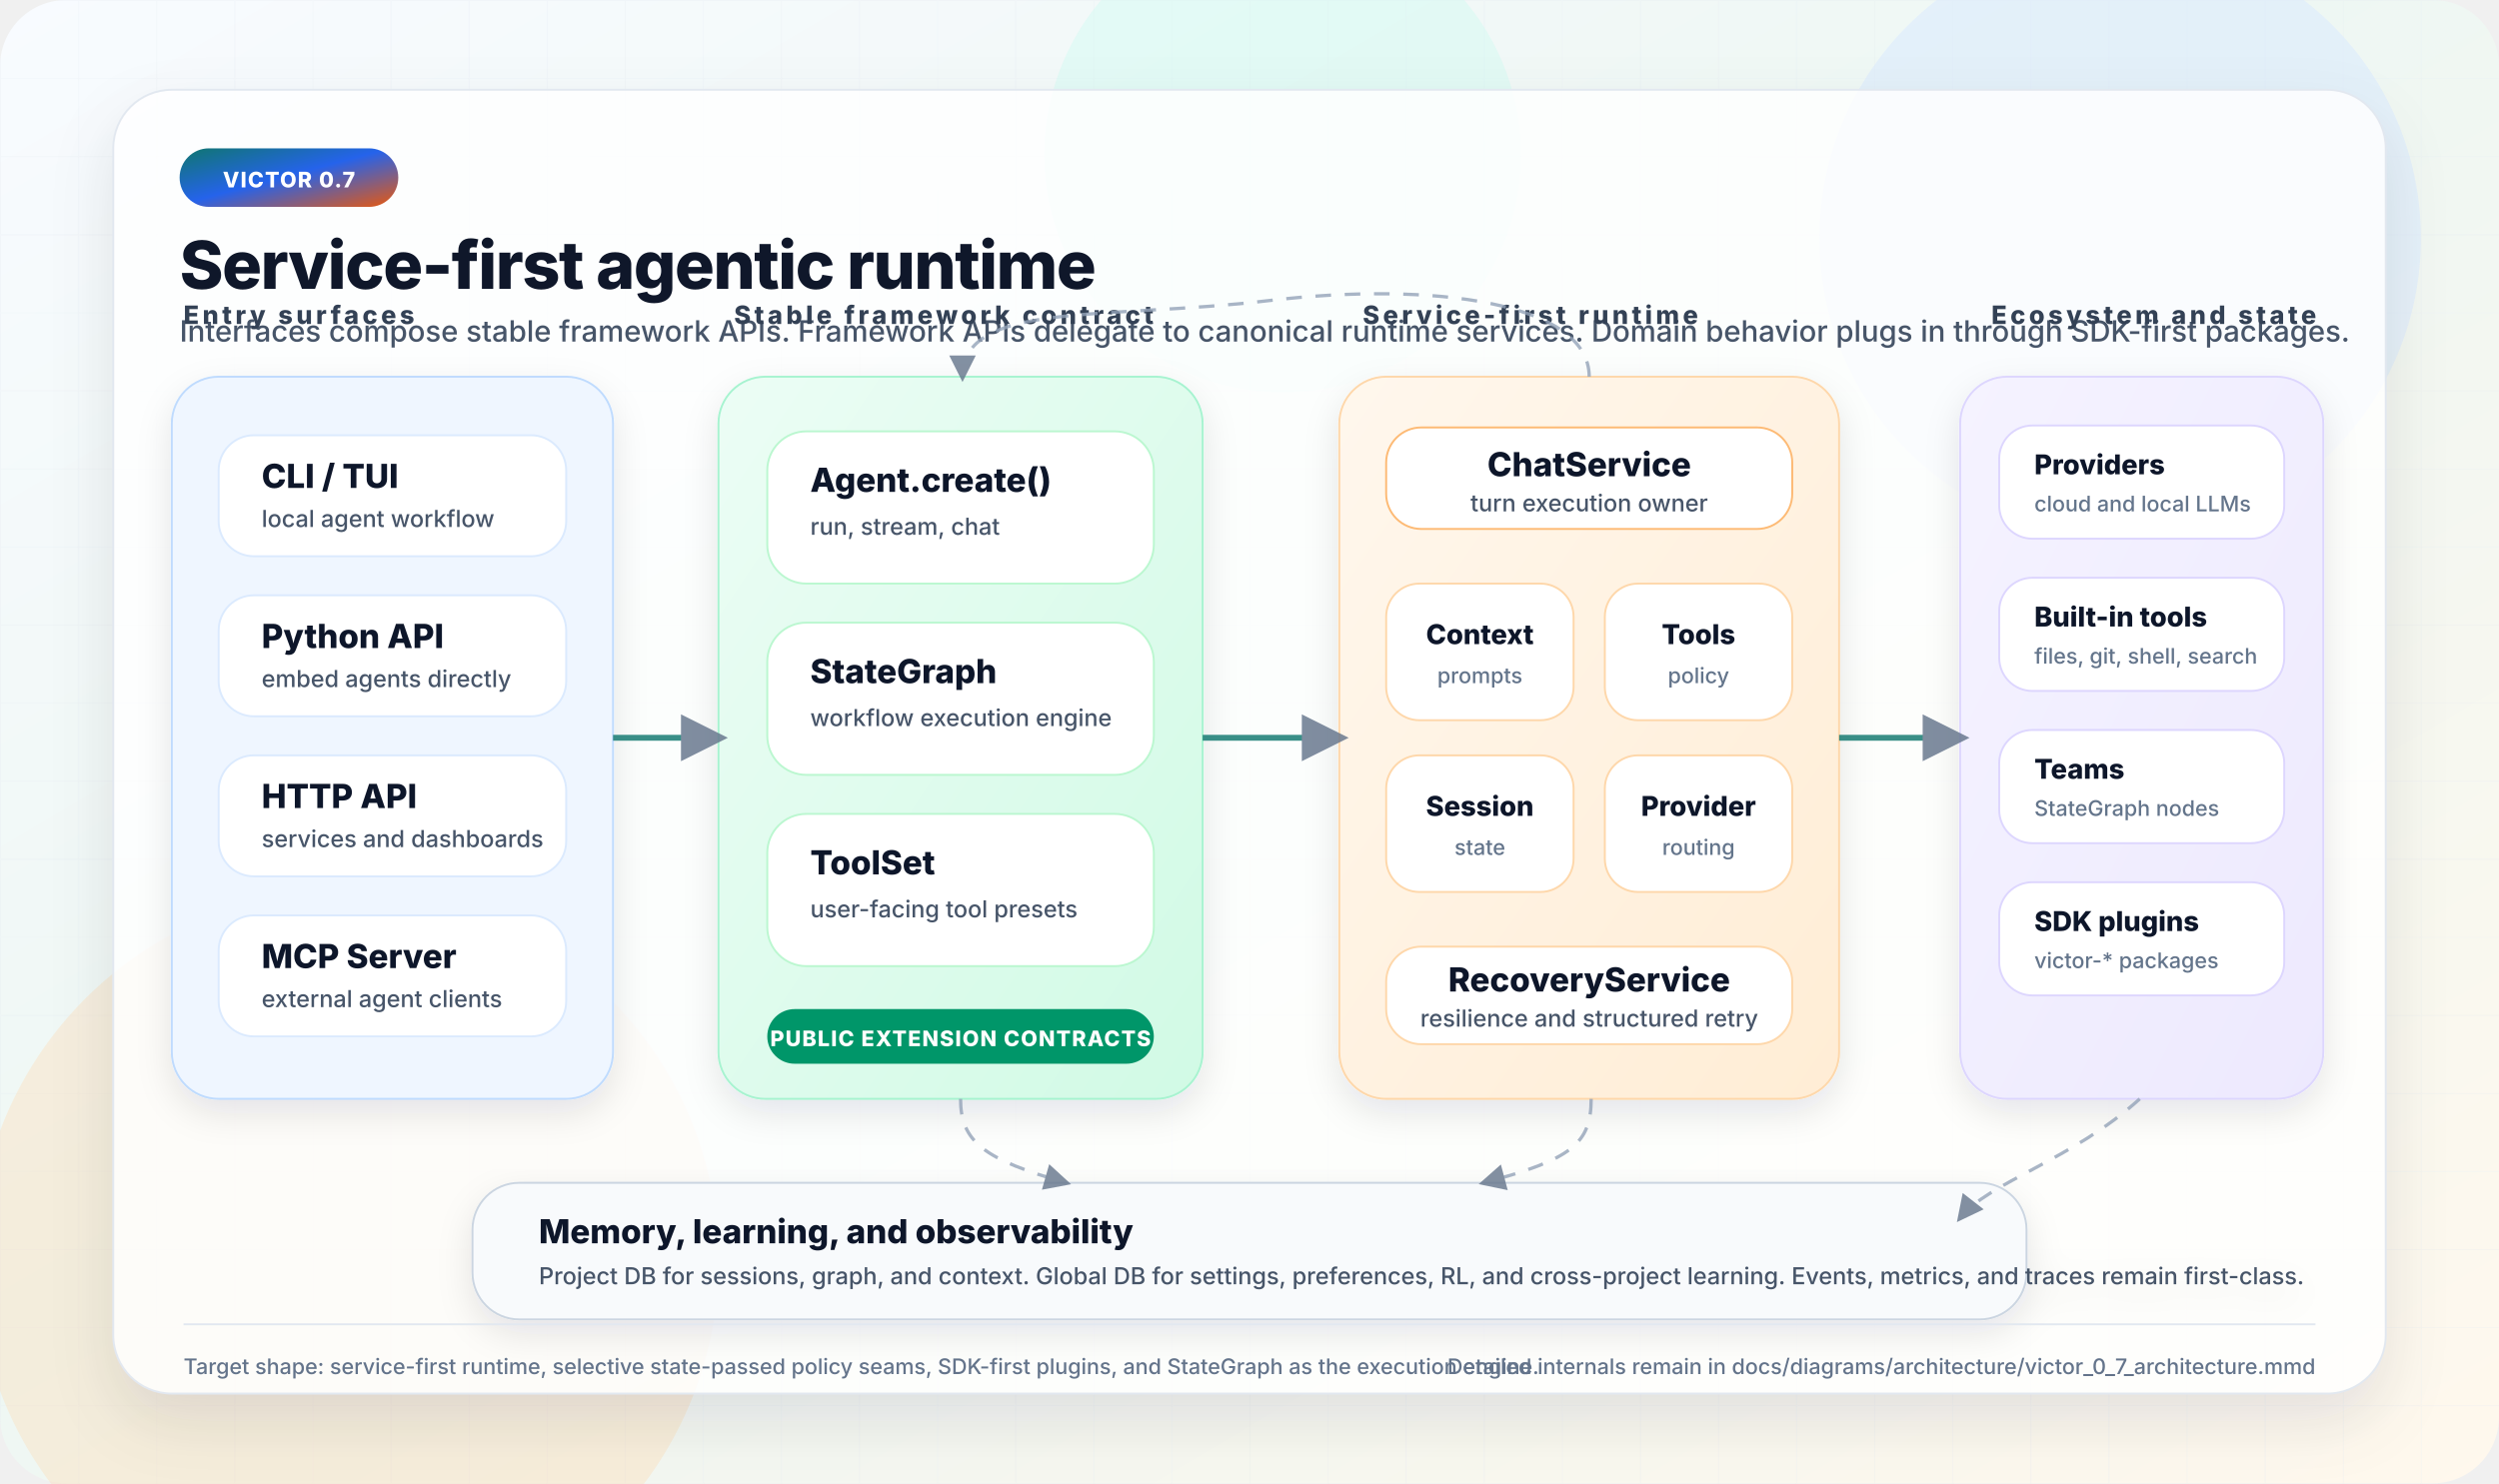
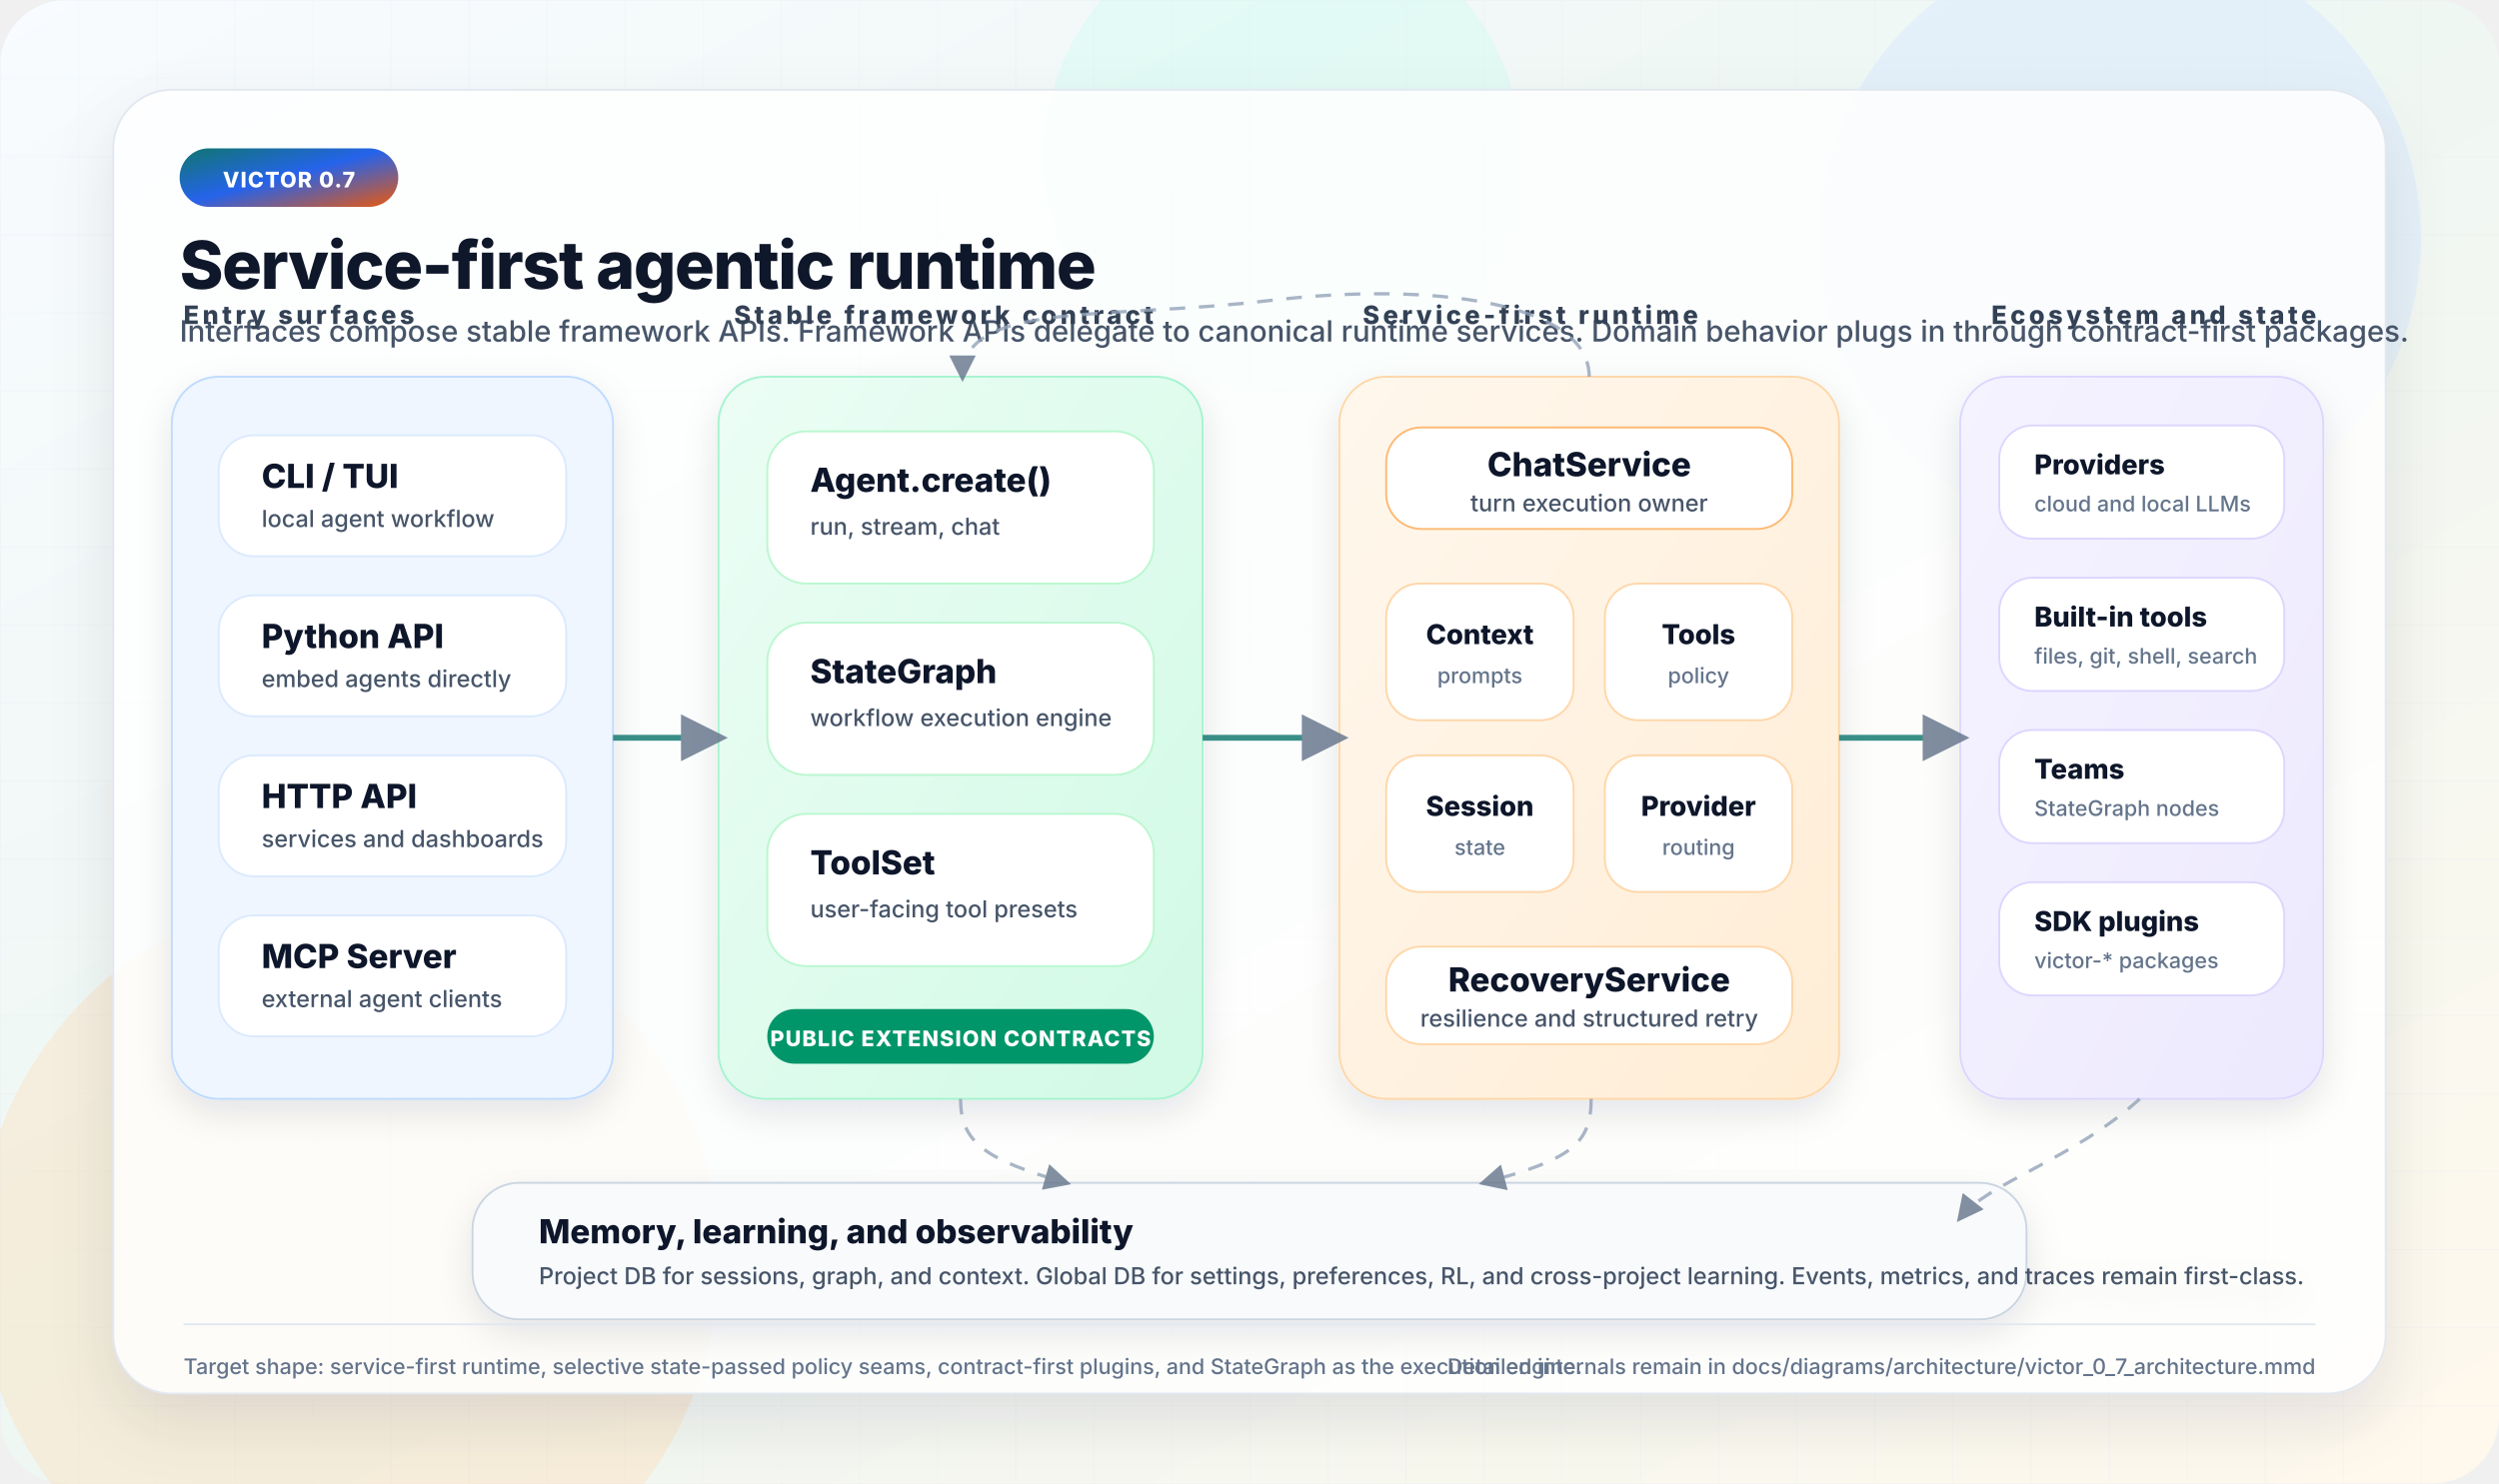
<svg xmlns="http://www.w3.org/2000/svg" width="1280" height="760" viewBox="0 0 1280 760" role="img" aria-labelledby="title desc">
  <defs>
    <linearGradient id="bg" x1="0" y1="0" x2="1" y2="1">
      <stop offset="0%" stop-color="#f8fbff" />
      <stop offset="46%" stop-color="#eef7f3" />
      <stop offset="100%" stop-color="#fff8ed" />
    </linearGradient>
    <linearGradient id="hero" x1="0" y1="0" x2="1" y2="1">
      <stop offset="0%" stop-color="#0f766e" />
      <stop offset="48%" stop-color="#2563eb" />
      <stop offset="100%" stop-color="#ea580c" />
    </linearGradient>
    <linearGradient id="runtime" x1="0" y1="0" x2="1" y2="1">
      <stop offset="0%" stop-color="#fff7ed" />
      <stop offset="100%" stop-color="#ffedd5" />
    </linearGradient>
    <linearGradient id="framework" x1="0" y1="0" x2="1" y2="1">
      <stop offset="0%" stop-color="#ecfdf5" />
      <stop offset="100%" stop-color="#d1fae5" />
    </linearGradient>
    <linearGradient id="ecosystem" x1="0" y1="0" x2="1" y2="1">
      <stop offset="0%" stop-color="#f5f3ff" />
      <stop offset="100%" stop-color="#ede9fe" />
    </linearGradient>
    <filter id="shadow" x="-20%" y="-20%" width="140%" height="150%">
      <feDropShadow dx="0" dy="14" stdDeviation="16" flood-color="#0f172a" flood-opacity="0.12" />
    </filter>
    <filter id="softShadow" x="-20%" y="-20%" width="140%" height="150%">
      <feDropShadow dx="0" dy="7" stdDeviation="9" flood-color="#0f172a" flood-opacity="0.10" />
    </filter>
    <marker id="arrow" viewBox="0 0 10 10" refX="8" refY="5" markerWidth="8" markerHeight="8" orient="auto-start-reverse">
      <path d="M 0 0 L 10 5 L 0 10 z" fill="#64748b" />
    </marker>
    <pattern id="grid" width="40" height="40" patternUnits="userSpaceOnUse">
      <path d="M 40 0 L 0 0 0 40" fill="none" stroke="#e2e8f0" stroke-width="1" opacity="0.42" />
    </pattern>
    <style>
      .title { font: 800 34px ui-sans-serif, -apple-system, BlinkMacSystemFont, "Segoe UI", sans-serif; fill: #0f172a; letter-spacing: -0.7px; }
      .subtitle { font: 500 15px ui-sans-serif, -apple-system, BlinkMacSystemFont, "Segoe UI", sans-serif; fill: #475569; }
      .lane-title { font: 800 13px ui-sans-serif, -apple-system, BlinkMacSystemFont, "Segoe UI", sans-serif; fill: #334155; letter-spacing: 1.8px; text-transform: uppercase; }
      .card-title { font: 800 17px ui-sans-serif, -apple-system, BlinkMacSystemFont, "Segoe UI", sans-serif; fill: #0f172a; }
      .card-copy { font: 500 12px ui-sans-serif, -apple-system, BlinkMacSystemFont, "Segoe UI", sans-serif; fill: #475569; }
      .small-title { font: 800 14px ui-sans-serif, -apple-system, BlinkMacSystemFont, "Segoe UI", sans-serif; fill: #0f172a; }
      .small-copy { font: 500 11px ui-sans-serif, -apple-system, BlinkMacSystemFont, "Segoe UI", sans-serif; fill: #64748b; }
      .pill { font: 800 11px ui-sans-serif, -apple-system, BlinkMacSystemFont, "Segoe UI", sans-serif; fill: #ffffff; letter-spacing: 0.6px; }
      .connector { fill: none; stroke: #64748b; stroke-width: 2.2; marker-end: url(#arrow); opacity: 0.72; }
      .connector-strong { fill: none; stroke: #0f766e; stroke-width: 3; marker-end: url(#arrow); opacity: 0.82; }
      .connector-soft { fill: none; stroke: #94a3b8; stroke-width: 1.7; stroke-dasharray: 8 7; marker-end: url(#arrow); opacity: 0.8; }
    </style>
  </defs>
  <rect width="1280" height="760" rx="34" fill="url(#bg)" />
  <rect width="1280" height="760" rx="34" fill="url(#grid)" opacity="0.55" />
  <circle cx="1086" cy="122" r="154" fill="#dbeafe" opacity="0.58" />
  <circle cx="178" cy="646" r="190" fill="#fed7aa" opacity="0.32" />
  <circle cx="657" cy="79" r="122" fill="#ccfbf1" opacity="0.42" />
  <g transform="translate(58 46)">
    <rect x="0" y="0" width="1164" height="668" rx="30" fill="#ffffff" opacity="0.82" filter="url(#shadow)" />
    <rect x="0" y="0" width="1164" height="668" rx="30" fill="none" stroke="#e2e8f0" />
  </g>
  <g transform="translate(92 76)">
    <rect x="0" y="0" width="112" height="30" rx="15" fill="url(#hero)" />
    <text x="56" y="20" text-anchor="middle" class="pill">VICTOR 0.7</text>
    <text x="0" y="72" class="title">Service-first agentic runtime</text>
-     <text x="0" y="99" class="subtitle">Interfaces compose stable framework APIs. Framework APIs delegate to canonical runtime services. Domain behavior plugs in through SDK-first packages.</text>
+     <text x="0" y="99" class="subtitle">Interfaces compose stable framework APIs. Framework APIs delegate to canonical runtime services. Domain behavior plugs in through contract-first packages.</text>
  </g>
  <g transform="translate(94 166)">
    <text x="0" y="0" class="lane-title">Entry surfaces</text>
    <text x="282" y="0" class="lane-title">Stable framework contract</text>
    <text x="604" y="0" class="lane-title">Service-first runtime</text>
    <text x="926" y="0" class="lane-title">Ecosystem and state</text>
  </g>
  <g id="surfaces" transform="translate(88 193)" filter="url(#softShadow)">
    <rect x="0" y="0" width="226" height="370" rx="24" fill="#eff6ff" stroke="#bfdbfe" />
    <g transform="translate(24 30)">
      <rect x="0" y="0" width="178" height="62" rx="18" fill="#ffffff" stroke="#dbeafe" />
      <text x="22" y="27" class="card-title">CLI / TUI</text>
      <text x="22" y="47" class="card-copy">local agent workflow</text>
    </g>
    <g transform="translate(24 112)">
      <rect x="0" y="0" width="178" height="62" rx="18" fill="#ffffff" stroke="#dbeafe" />
      <text x="22" y="27" class="card-title">Python API</text>
      <text x="22" y="47" class="card-copy">embed agents directly</text>
    </g>
    <g transform="translate(24 194)">
      <rect x="0" y="0" width="178" height="62" rx="18" fill="#ffffff" stroke="#dbeafe" />
      <text x="22" y="27" class="card-title">HTTP API</text>
      <text x="22" y="47" class="card-copy">services and dashboards</text>
    </g>
    <g transform="translate(24 276)">
      <rect x="0" y="0" width="178" height="62" rx="18" fill="#ffffff" stroke="#dbeafe" />
      <text x="22" y="27" class="card-title">MCP Server</text>
      <text x="22" y="47" class="card-copy">external agent clients</text>
    </g>
  </g>
  <g id="framework-layer" transform="translate(368 193)" filter="url(#softShadow)">
    <rect x="0" y="0" width="248" height="370" rx="24" fill="url(#framework)" stroke="#a7f3d0" />
    <g transform="translate(25 28)">
      <rect x="0" y="0" width="198" height="78" rx="20" fill="#ffffff" stroke="#bbf7d0" />
      <text x="22" y="31" class="card-title">Agent.create()</text>
      <text x="22" y="53" class="card-copy">run, stream, chat</text>
    </g>
    <g transform="translate(25 126)">
      <rect x="0" y="0" width="198" height="78" rx="20" fill="#ffffff" stroke="#bbf7d0" />
      <text x="22" y="31" class="card-title">StateGraph</text>
      <text x="22" y="53" class="card-copy">workflow execution engine</text>
    </g>
    <g transform="translate(25 224)">
      <rect x="0" y="0" width="198" height="78" rx="20" fill="#ffffff" stroke="#bbf7d0" />
      <text x="22" y="31" class="card-title">ToolSet</text>
      <text x="22" y="53" class="card-copy">user-facing tool presets</text>
    </g>
    <rect x="25" y="324" width="198" height="28" rx="14" fill="#059669" />
    <text x="124" y="343" text-anchor="middle" class="pill">PUBLIC EXTENSION CONTRACTS</text>
  </g>
  <g id="runtime-layer" transform="translate(686 193)" filter="url(#softShadow)">
    <rect x="0" y="0" width="256" height="370" rx="24" fill="url(#runtime)" stroke="#fed7aa" />
    <rect x="24" y="26" width="208" height="52" rx="18" fill="#ffffff" stroke="#fdba74" />
    <text x="128" y="51" text-anchor="middle" class="card-title">ChatService</text>
    <text x="128" y="69" text-anchor="middle" class="card-copy">turn execution owner</text>
    <g transform="translate(24 106)">
      <rect x="0" y="0" width="96" height="70" rx="17" fill="#ffffff" stroke="#fed7aa" />
      <text x="48" y="31" text-anchor="middle" class="small-title">Context</text>
      <text x="48" y="51" text-anchor="middle" class="small-copy">prompts</text>
    </g>
    <g transform="translate(136 106)">
      <rect x="0" y="0" width="96" height="70" rx="17" fill="#ffffff" stroke="#fed7aa" />
      <text x="48" y="31" text-anchor="middle" class="small-title">Tools</text>
      <text x="48" y="51" text-anchor="middle" class="small-copy">policy</text>
    </g>
    <g transform="translate(24 194)">
      <rect x="0" y="0" width="96" height="70" rx="17" fill="#ffffff" stroke="#fed7aa" />
      <text x="48" y="31" text-anchor="middle" class="small-title">Session</text>
      <text x="48" y="51" text-anchor="middle" class="small-copy">state</text>
    </g>
    <g transform="translate(136 194)">
      <rect x="0" y="0" width="96" height="70" rx="17" fill="#ffffff" stroke="#fed7aa" />
      <text x="48" y="31" text-anchor="middle" class="small-title">Provider</text>
      <text x="48" y="51" text-anchor="middle" class="small-copy">routing</text>
    </g>
    <rect x="24" y="292" width="208" height="50" rx="18" fill="#ffffff" stroke="#fed7aa" />
    <text x="128" y="315" text-anchor="middle" class="card-title">RecoveryService</text>
    <text x="128" y="333" text-anchor="middle" class="card-copy">resilience and structured retry</text>
  </g>
  <g id="ecosystem-layer" transform="translate(1004 193)" filter="url(#softShadow)">
    <rect x="0" y="0" width="186" height="370" rx="24" fill="url(#ecosystem)" stroke="#ddd6fe" />
    <g transform="translate(20 25)">
      <rect x="0" y="0" width="146" height="58" rx="17" fill="#ffffff" stroke="#ddd6fe" />
      <text x="18" y="25" class="small-title">Providers</text>
      <text x="18" y="44" class="small-copy">cloud and local LLMs</text>
    </g>
    <g transform="translate(20 103)">
      <rect x="0" y="0" width="146" height="58" rx="17" fill="#ffffff" stroke="#ddd6fe" />
      <text x="18" y="25" class="small-title">Built-in tools</text>
      <text x="18" y="44" class="small-copy">files, git, shell, search</text>
    </g>
    <g transform="translate(20 181)">
      <rect x="0" y="0" width="146" height="58" rx="17" fill="#ffffff" stroke="#ddd6fe" />
      <text x="18" y="25" class="small-title">Teams</text>
      <text x="18" y="44" class="small-copy">StateGraph nodes</text>
    </g>
    <g transform="translate(20 259)">
      <rect x="0" y="0" width="146" height="58" rx="17" fill="#ffffff" stroke="#ddd6fe" />
      <text x="18" y="25" class="small-title">SDK plugins</text>
      <text x="18" y="44" class="small-copy">victor-* packages</text>
    </g>
  </g>
  <g id="state-band" transform="translate(242 606)" filter="url(#softShadow)">
    <rect x="0" y="0" width="796" height="70" rx="24" fill="#f8fafc" stroke="#cbd5e1" />
    <text x="34" y="31" class="card-title">Memory, learning, and observability</text>
    <text x="34" y="52" class="card-copy">Project DB for sessions, graph, and context. Global DB for settings, preferences, RL, and cross-project learning. Events, metrics, and traces remain first-class.</text>
  </g>
  <path class="connector-strong" d="M314 378 C338 378 342 378 368 378" />
  <path class="connector-strong" d="M616 378 C646 378 654 378 686 378" />
  <path class="connector-strong" d="M942 378 C972 378 978 378 1004 378" />
  <path class="connector-soft" d="M492 563 C492 585 504 594 546 606" />
  <path class="connector-soft" d="M815 563 C815 586 805 594 760 606" />
  <path class="connector-soft" d="M1096 563 C1062 594 1018 606 1004 624" />
  <path class="connector-soft" d="M814 193 C814 155 734 144 650 154 C566 164 493 154 493 193" />
  <g transform="translate(94 704)">
    <rect x="0" y="-26" width="1092" height="1" fill="#e2e8f0" />
-     <text x="0" y="0" class="small-copy">Target shape: service-first runtime, selective state-passed policy seams, SDK-first plugins, and StateGraph as the execution engine.</text>
+     <text x="0" y="0" class="small-copy">Target shape: service-first runtime, selective state-passed policy seams, contract-first plugins, and StateGraph as the execution engine.</text>
    <text x="1092" y="0" text-anchor="end" class="small-copy">Detailed internals remain in docs/diagrams/architecture/victor_0_7_architecture.mmd</text>
  </g>
</svg>
